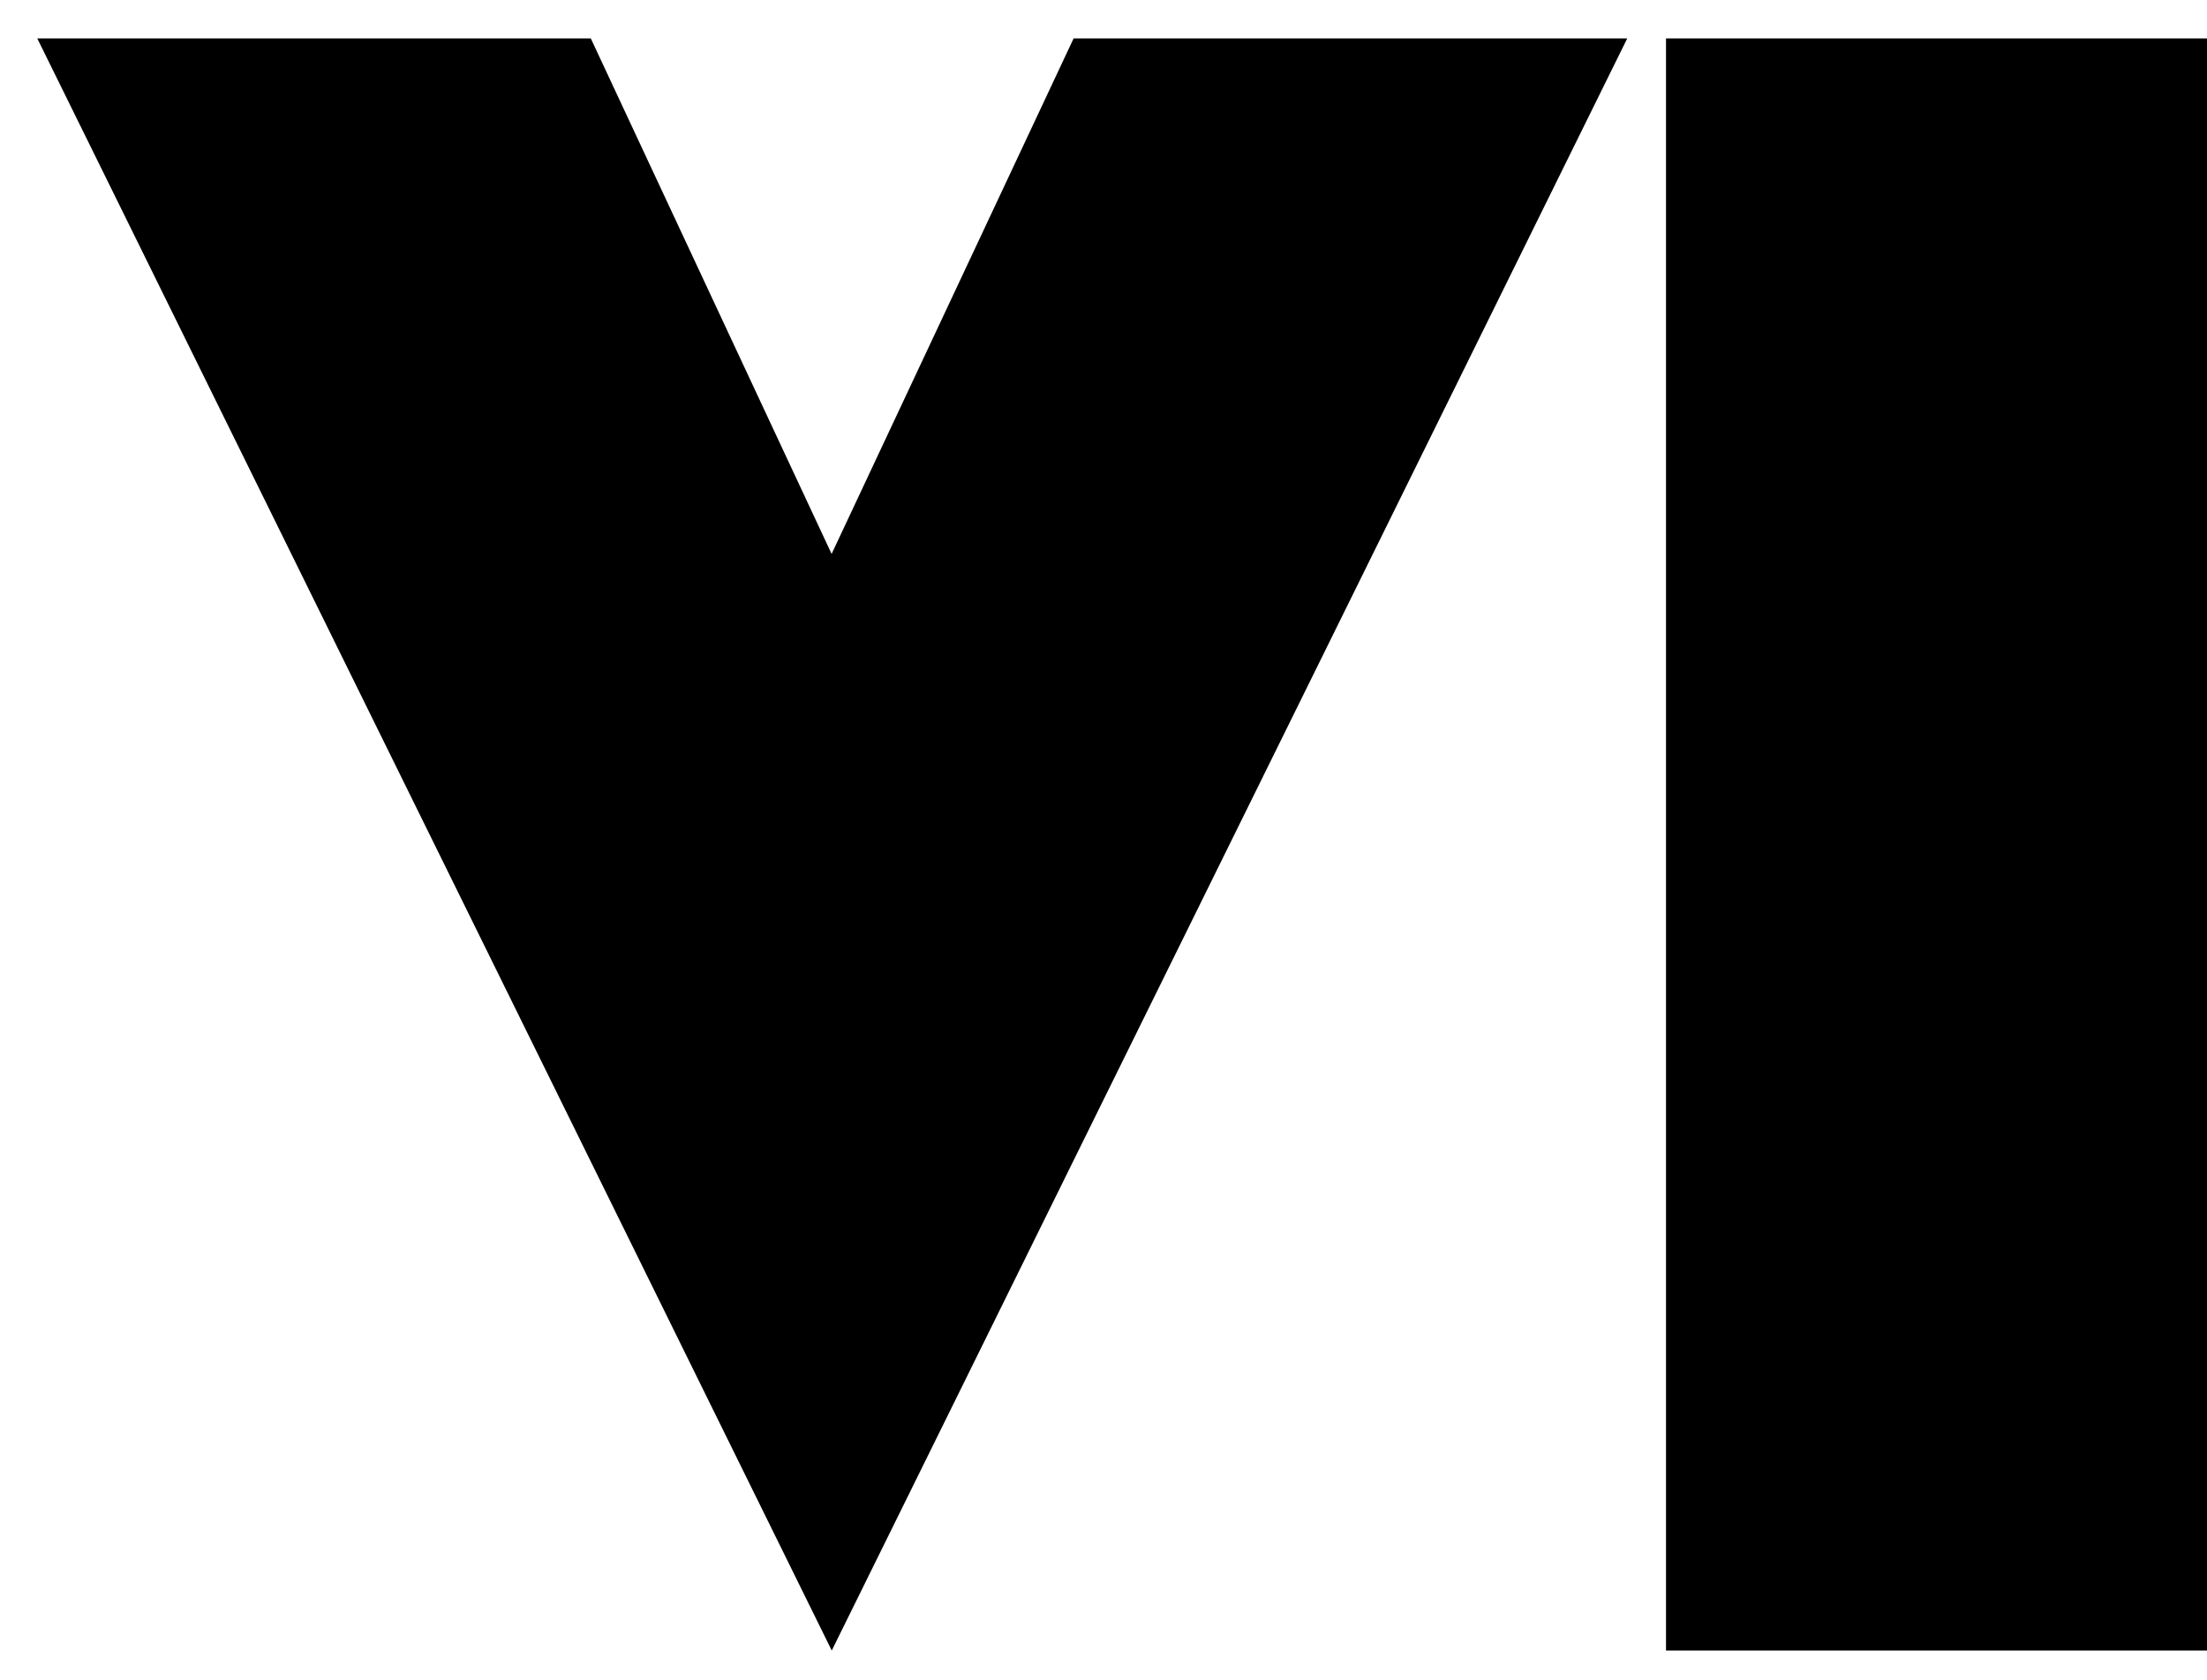
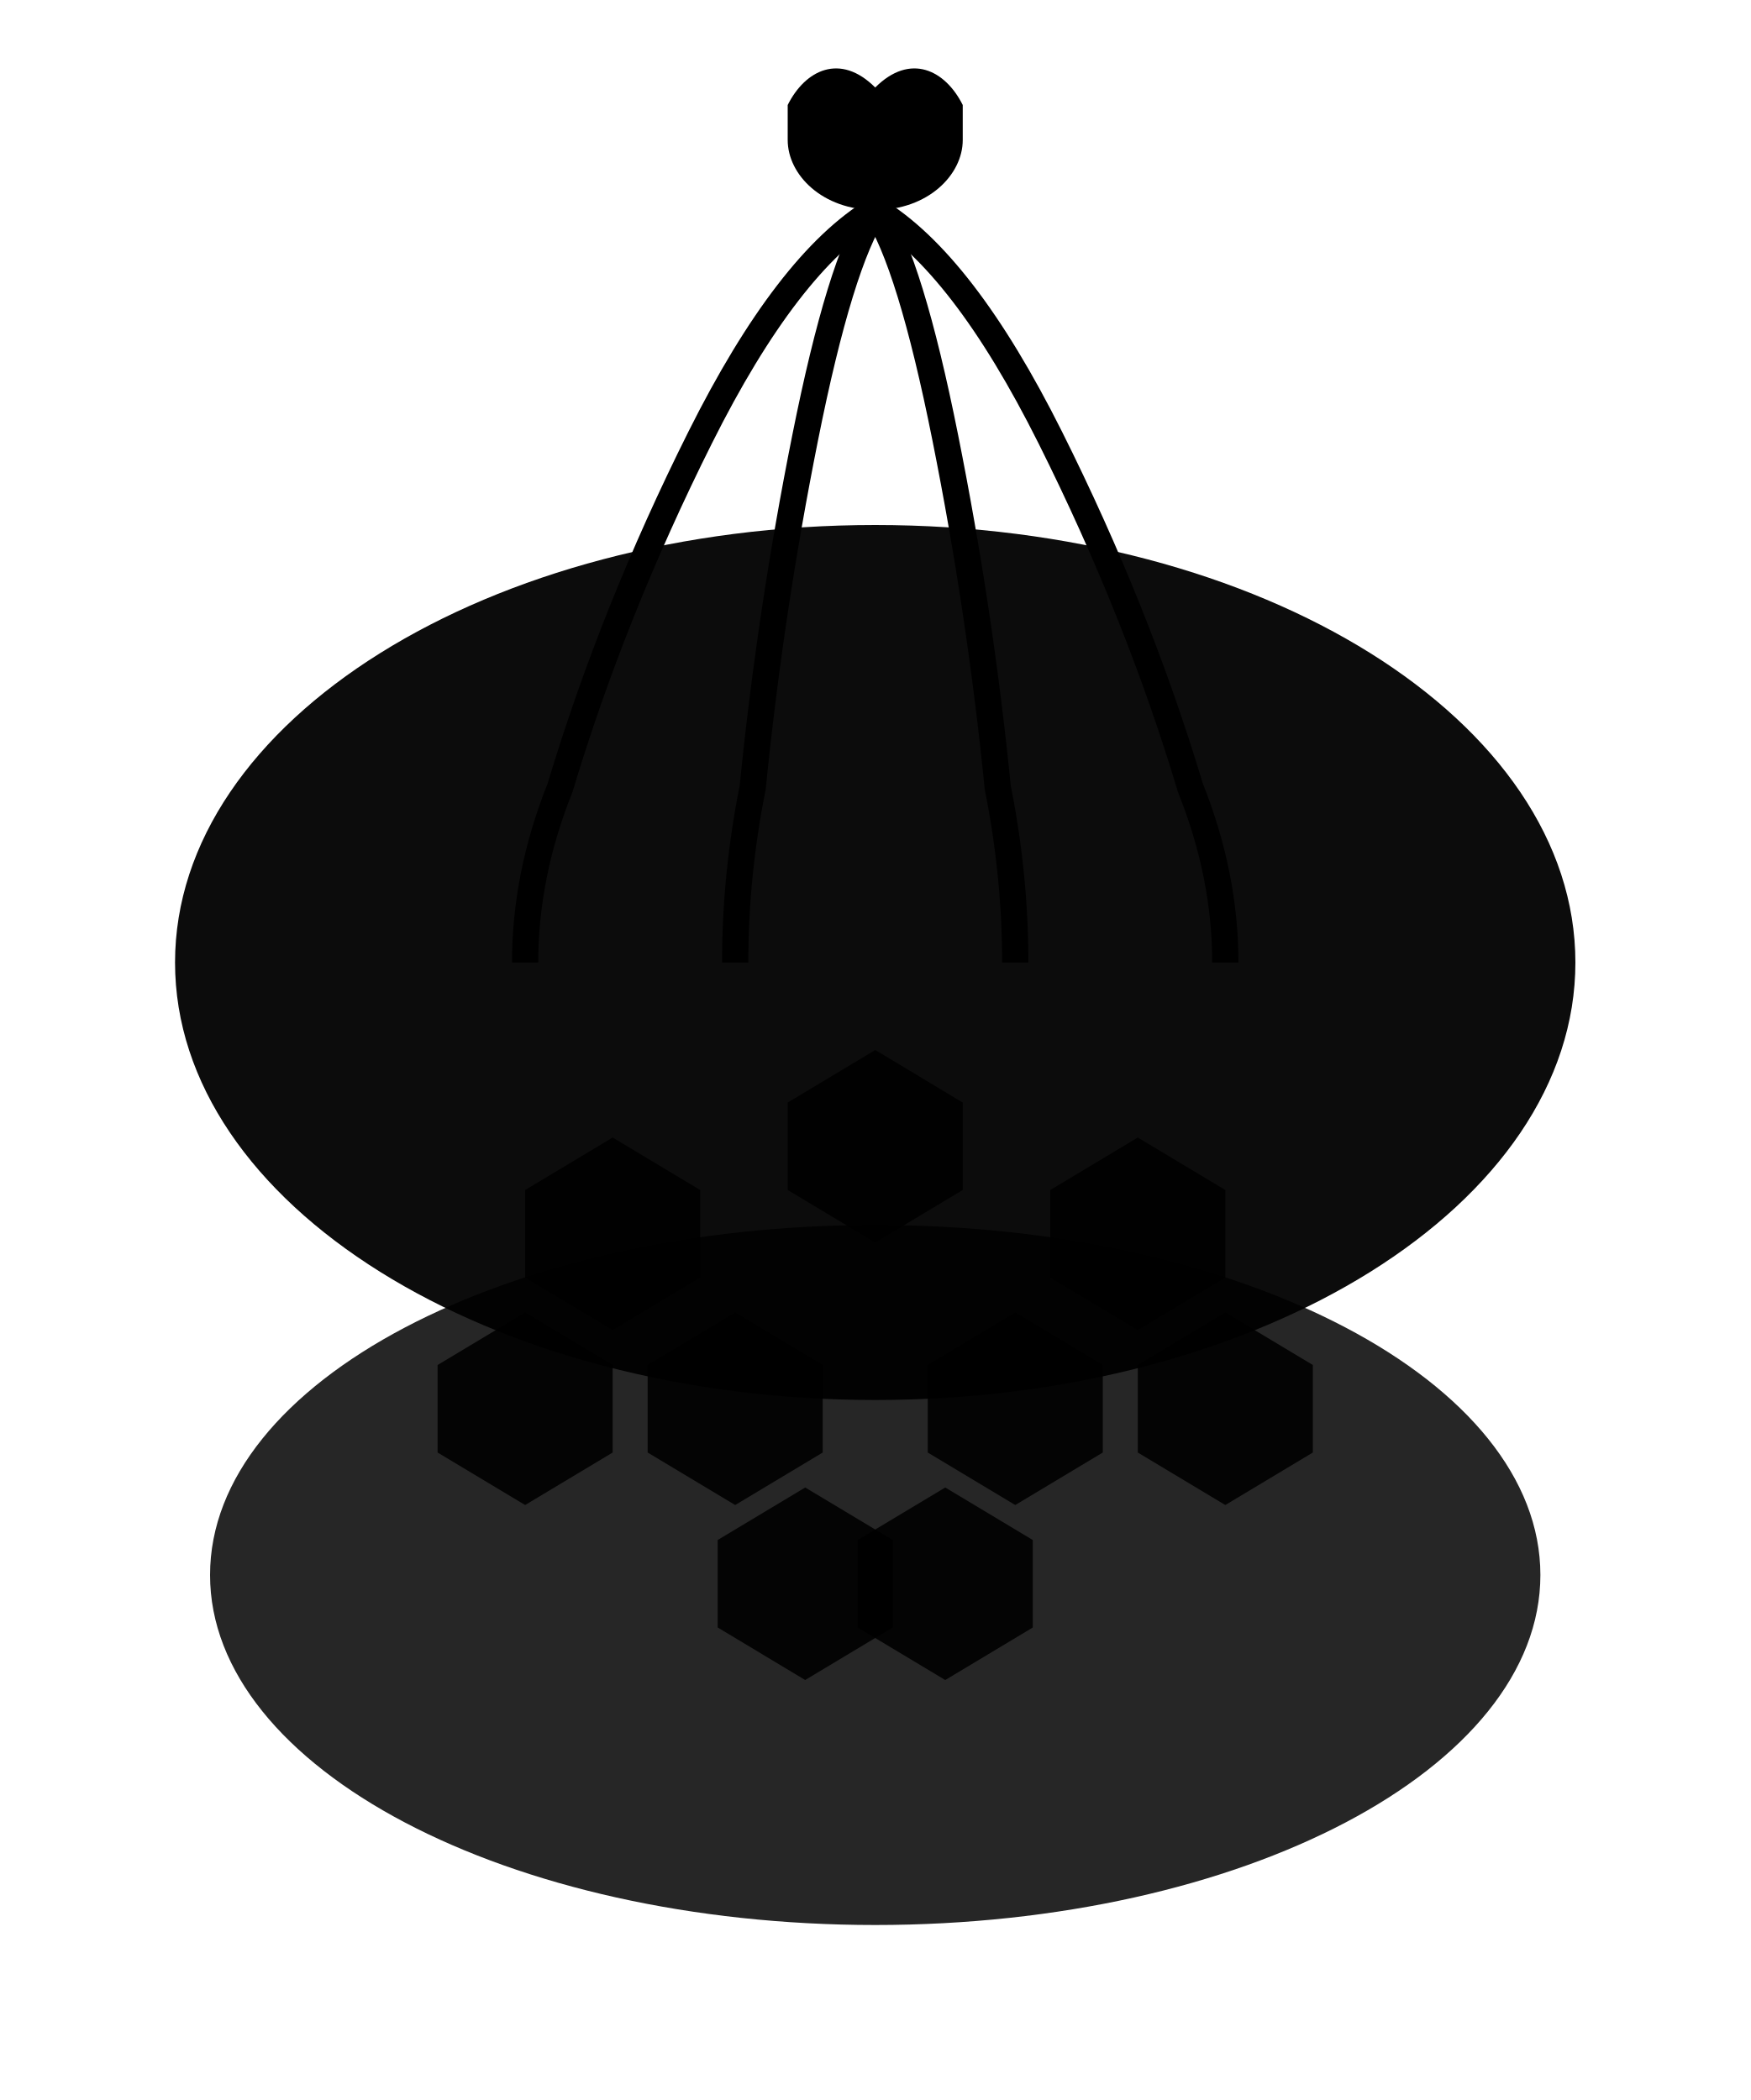
- <svg xmlns="http://www.w3.org/2000/svg" fill="none" aria-hidden="true" class="_1o5pgyxd _1o5pgyxe _1n4m2yu0" viewBox="0 0 46 35">
-   <path fill="currentColor" d="M46.266.801H34.724v33.6h11.543v-33.6ZM33.916.801l-16.58 33.6L.777.801H12.314l5.019 10.744L22.377.801h11.54ZM46.919 1.439c.086 0 .129.035.129.106 0 .059-.033.093-.1.101l.108.164h-.063l-.103-.16h-.062v.16h-.059v-.372h.15Zm-.024.165c.036 0 .061-.005.074-.014.013-.009.02-.025.02-.047 0-.038-.027-.057-.08-.057h-.082v.118h.068Z" />
-   <path fill="currentColor" d="M46.896 1.948c-.181 0-.328-.144-.328-.322 0-.177.147-.322.328-.322.181 0 .328.144.328.322s-.147.322-.328.322Zm0-.593c-.152 0-.277.122-.277.271 0 .15.124.271.277.271.153 0 .277-.122.277-.271 0-.15-.124-.271-.277-.271Z" />
+ <svg xmlns="http://www.w3.org/2000/svg" viewBox="0 0 100 120" fill="none" aria-hidden="true">
+   <path d="M50 5 C48 3, 46 4, 45 6 L45 8 C45 10, 47 12, 50 12 C53 12, 55 10, 55 8 L55 6 C54 4, 52 3, 50 5 Z" fill="currentColor" />
+   <path d="M50 12 Q45 15, 40 25 Q35 35, 32 45 Q30 50, 30 55" stroke="currentColor" stroke-width="1.5" fill="none" />
+   <path d="M50 12 Q48 15, 46 25 Q44 35, 43 45 Q42 50, 42 55" stroke="currentColor" stroke-width="1.5" fill="none" />
+   <path d="M50 12 Q52 15, 54 25 Q56 35, 57 45 Q58 50, 58 55" stroke="currentColor" stroke-width="1.5" fill="none" />
+   <path d="M50 12 Q55 15, 60 25 Q65 35, 68 45 Q70 50, 70 55" stroke="currentColor" stroke-width="1.5" fill="none" />
+   <ellipse cx="50" cy="55" rx="40" ry="25" fill="currentColor" opacity="0.95" />
+   <path d="M50 60 L55 63 L55 68 L50 71 L45 68 L45 63 Z" fill="currentColor" opacity="0.9" />
+   <path d="M35 65 L40 68 L40 73 L35 76 L30 73 L30 68 Z" fill="currentColor" opacity="0.9" />
+   <path d="M30 75 L35 78 L35 83 L30 86 L25 83 L25 78 Z" fill="currentColor" opacity="0.9" />
+   <path d="M65 65 L70 68 L70 73 L65 76 L60 73 L60 68 Z" fill="currentColor" opacity="0.9" />
+   <path d="M70 75 L75 78 L75 83 L70 86 L65 83 L65 78 Z" fill="currentColor" opacity="0.9" />
+   <path d="M42 75 L47 78 L47 83 L42 86 L37 83 L37 78 Z" fill="currentColor" opacity="0.9" />
+   <path d="M58 75 L63 78 L63 83 L58 86 L53 83 L53 78 Z" fill="currentColor" opacity="0.9" />
+   <path d="M46 85 L51 88 L51 93 L46 96 L41 93 L41 88 Z" fill="currentColor" opacity="0.9" />
+   <path d="M54 85 L59 88 L59 93 L54 96 L49 93 L49 88 Z" fill="currentColor" opacity="0.9" />
+   <ellipse cx="50" cy="90" rx="38" ry="20" fill="currentColor" opacity="0.85" />
</svg>
